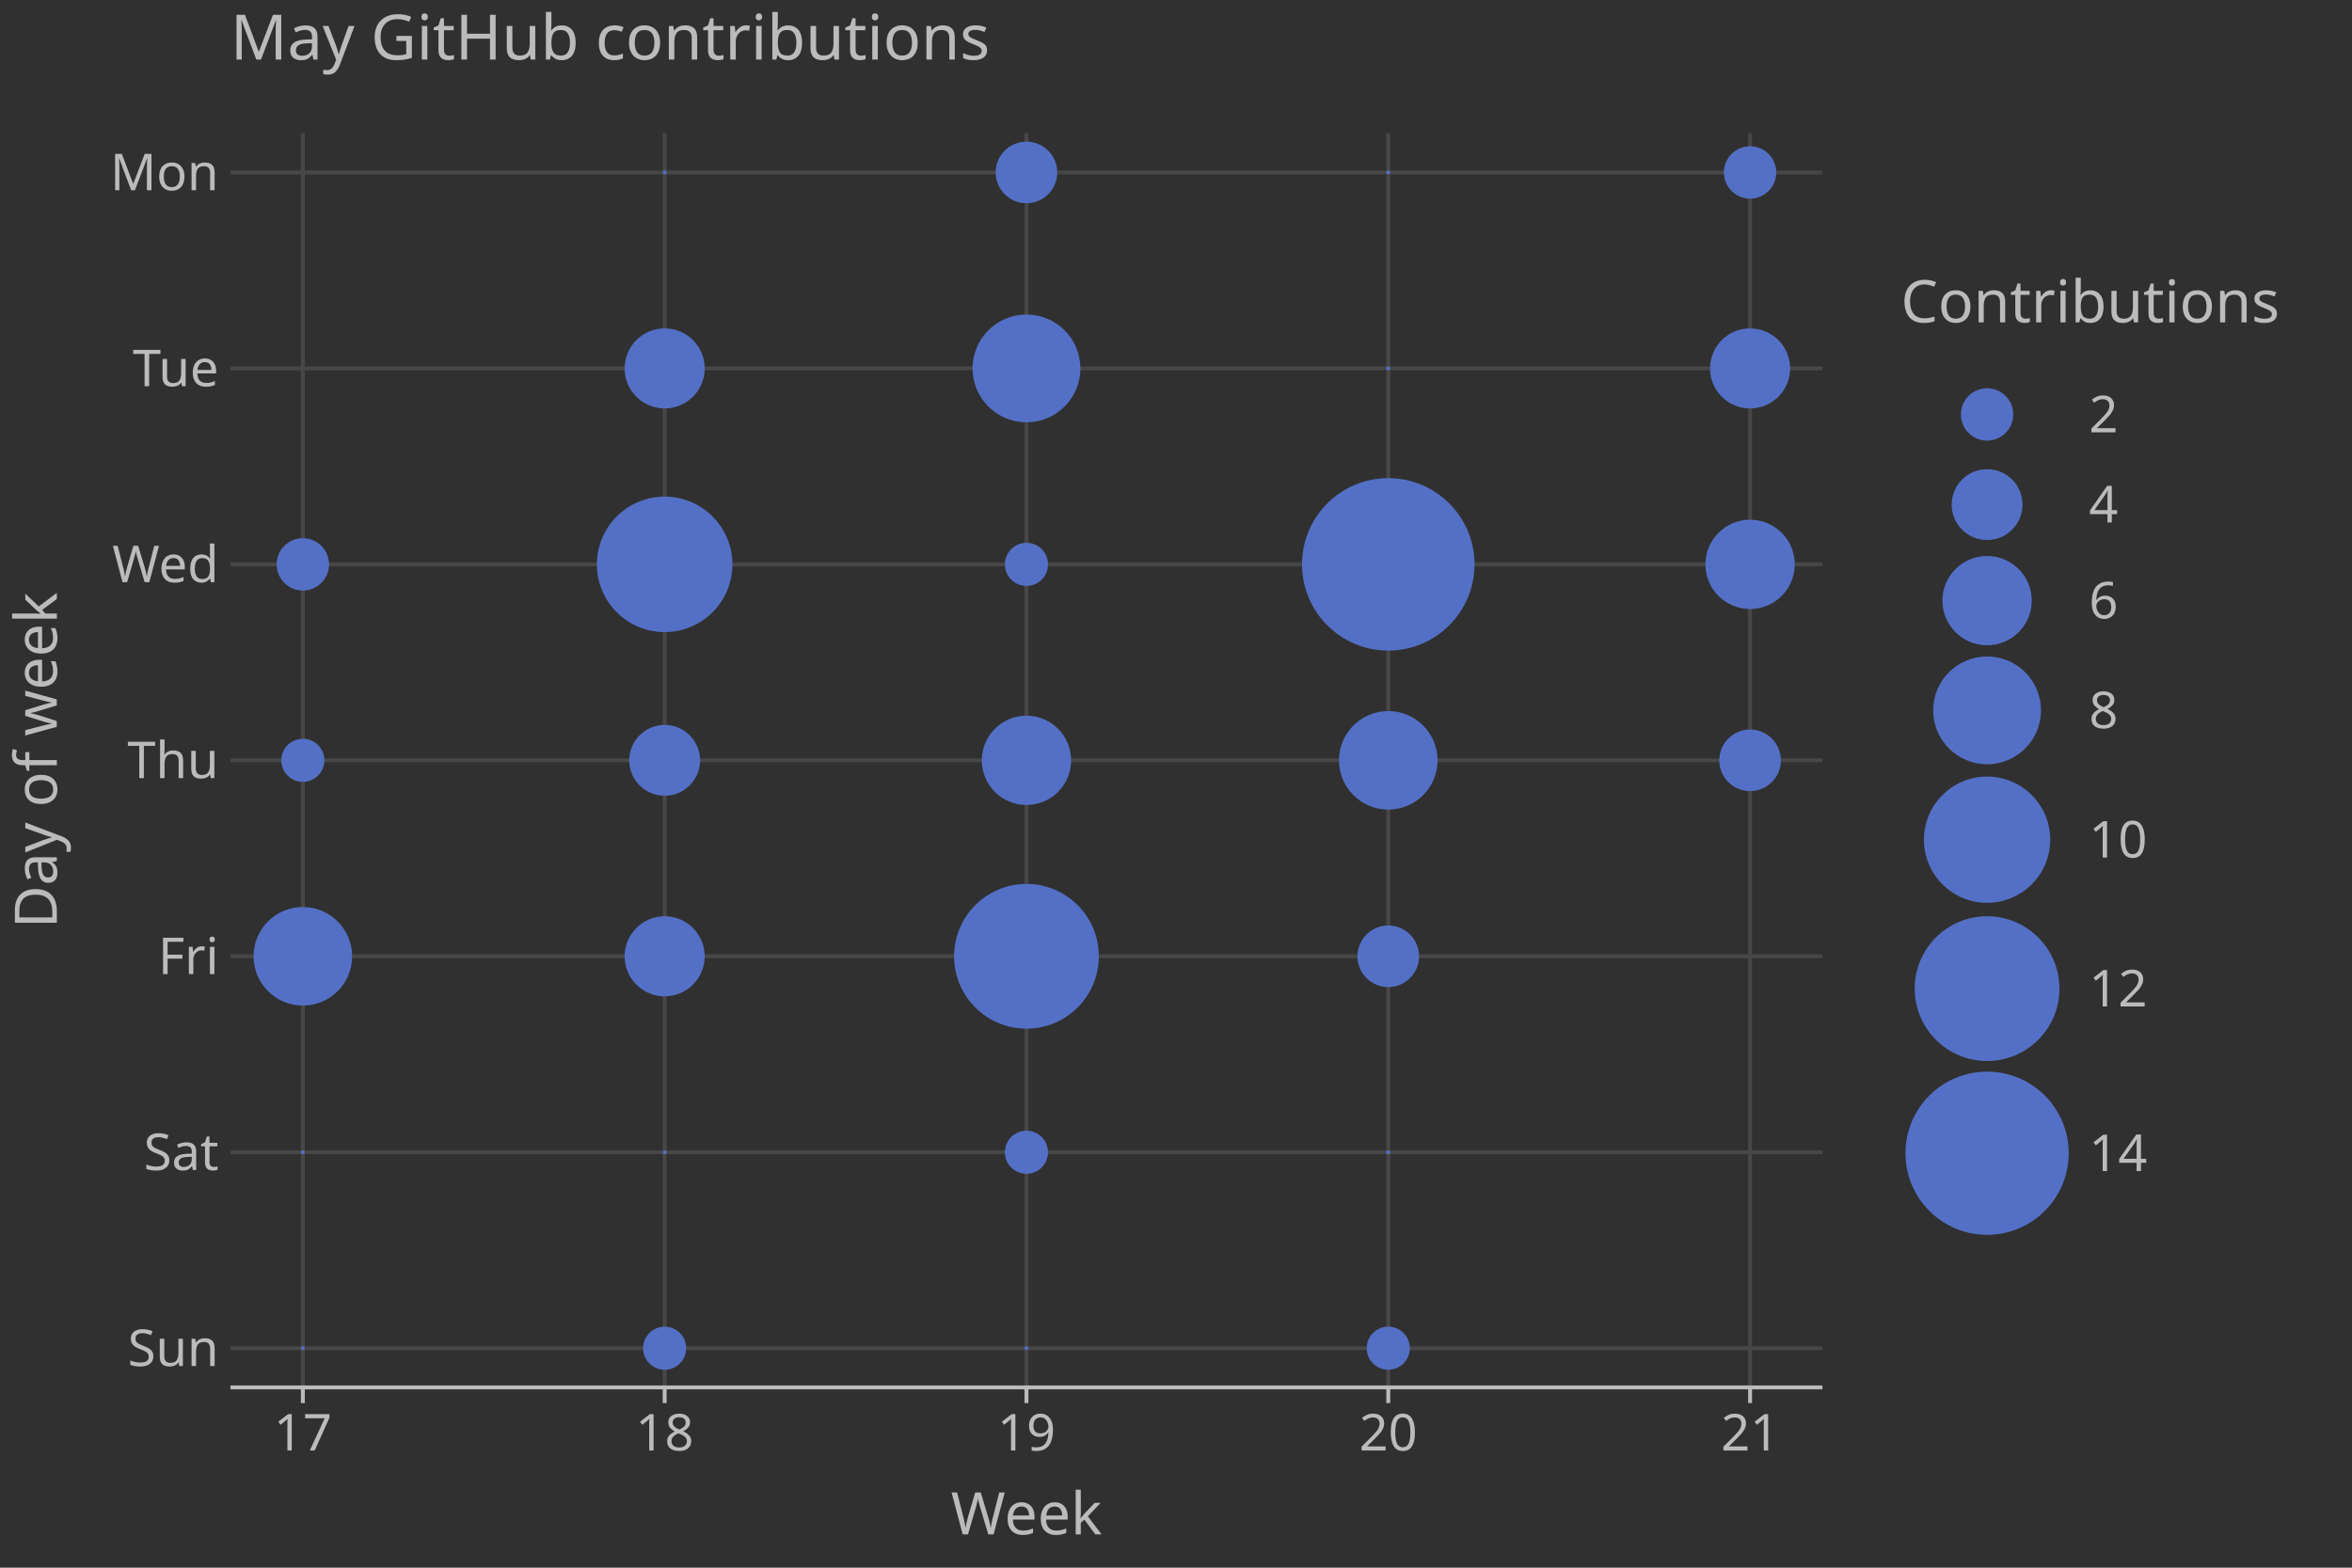
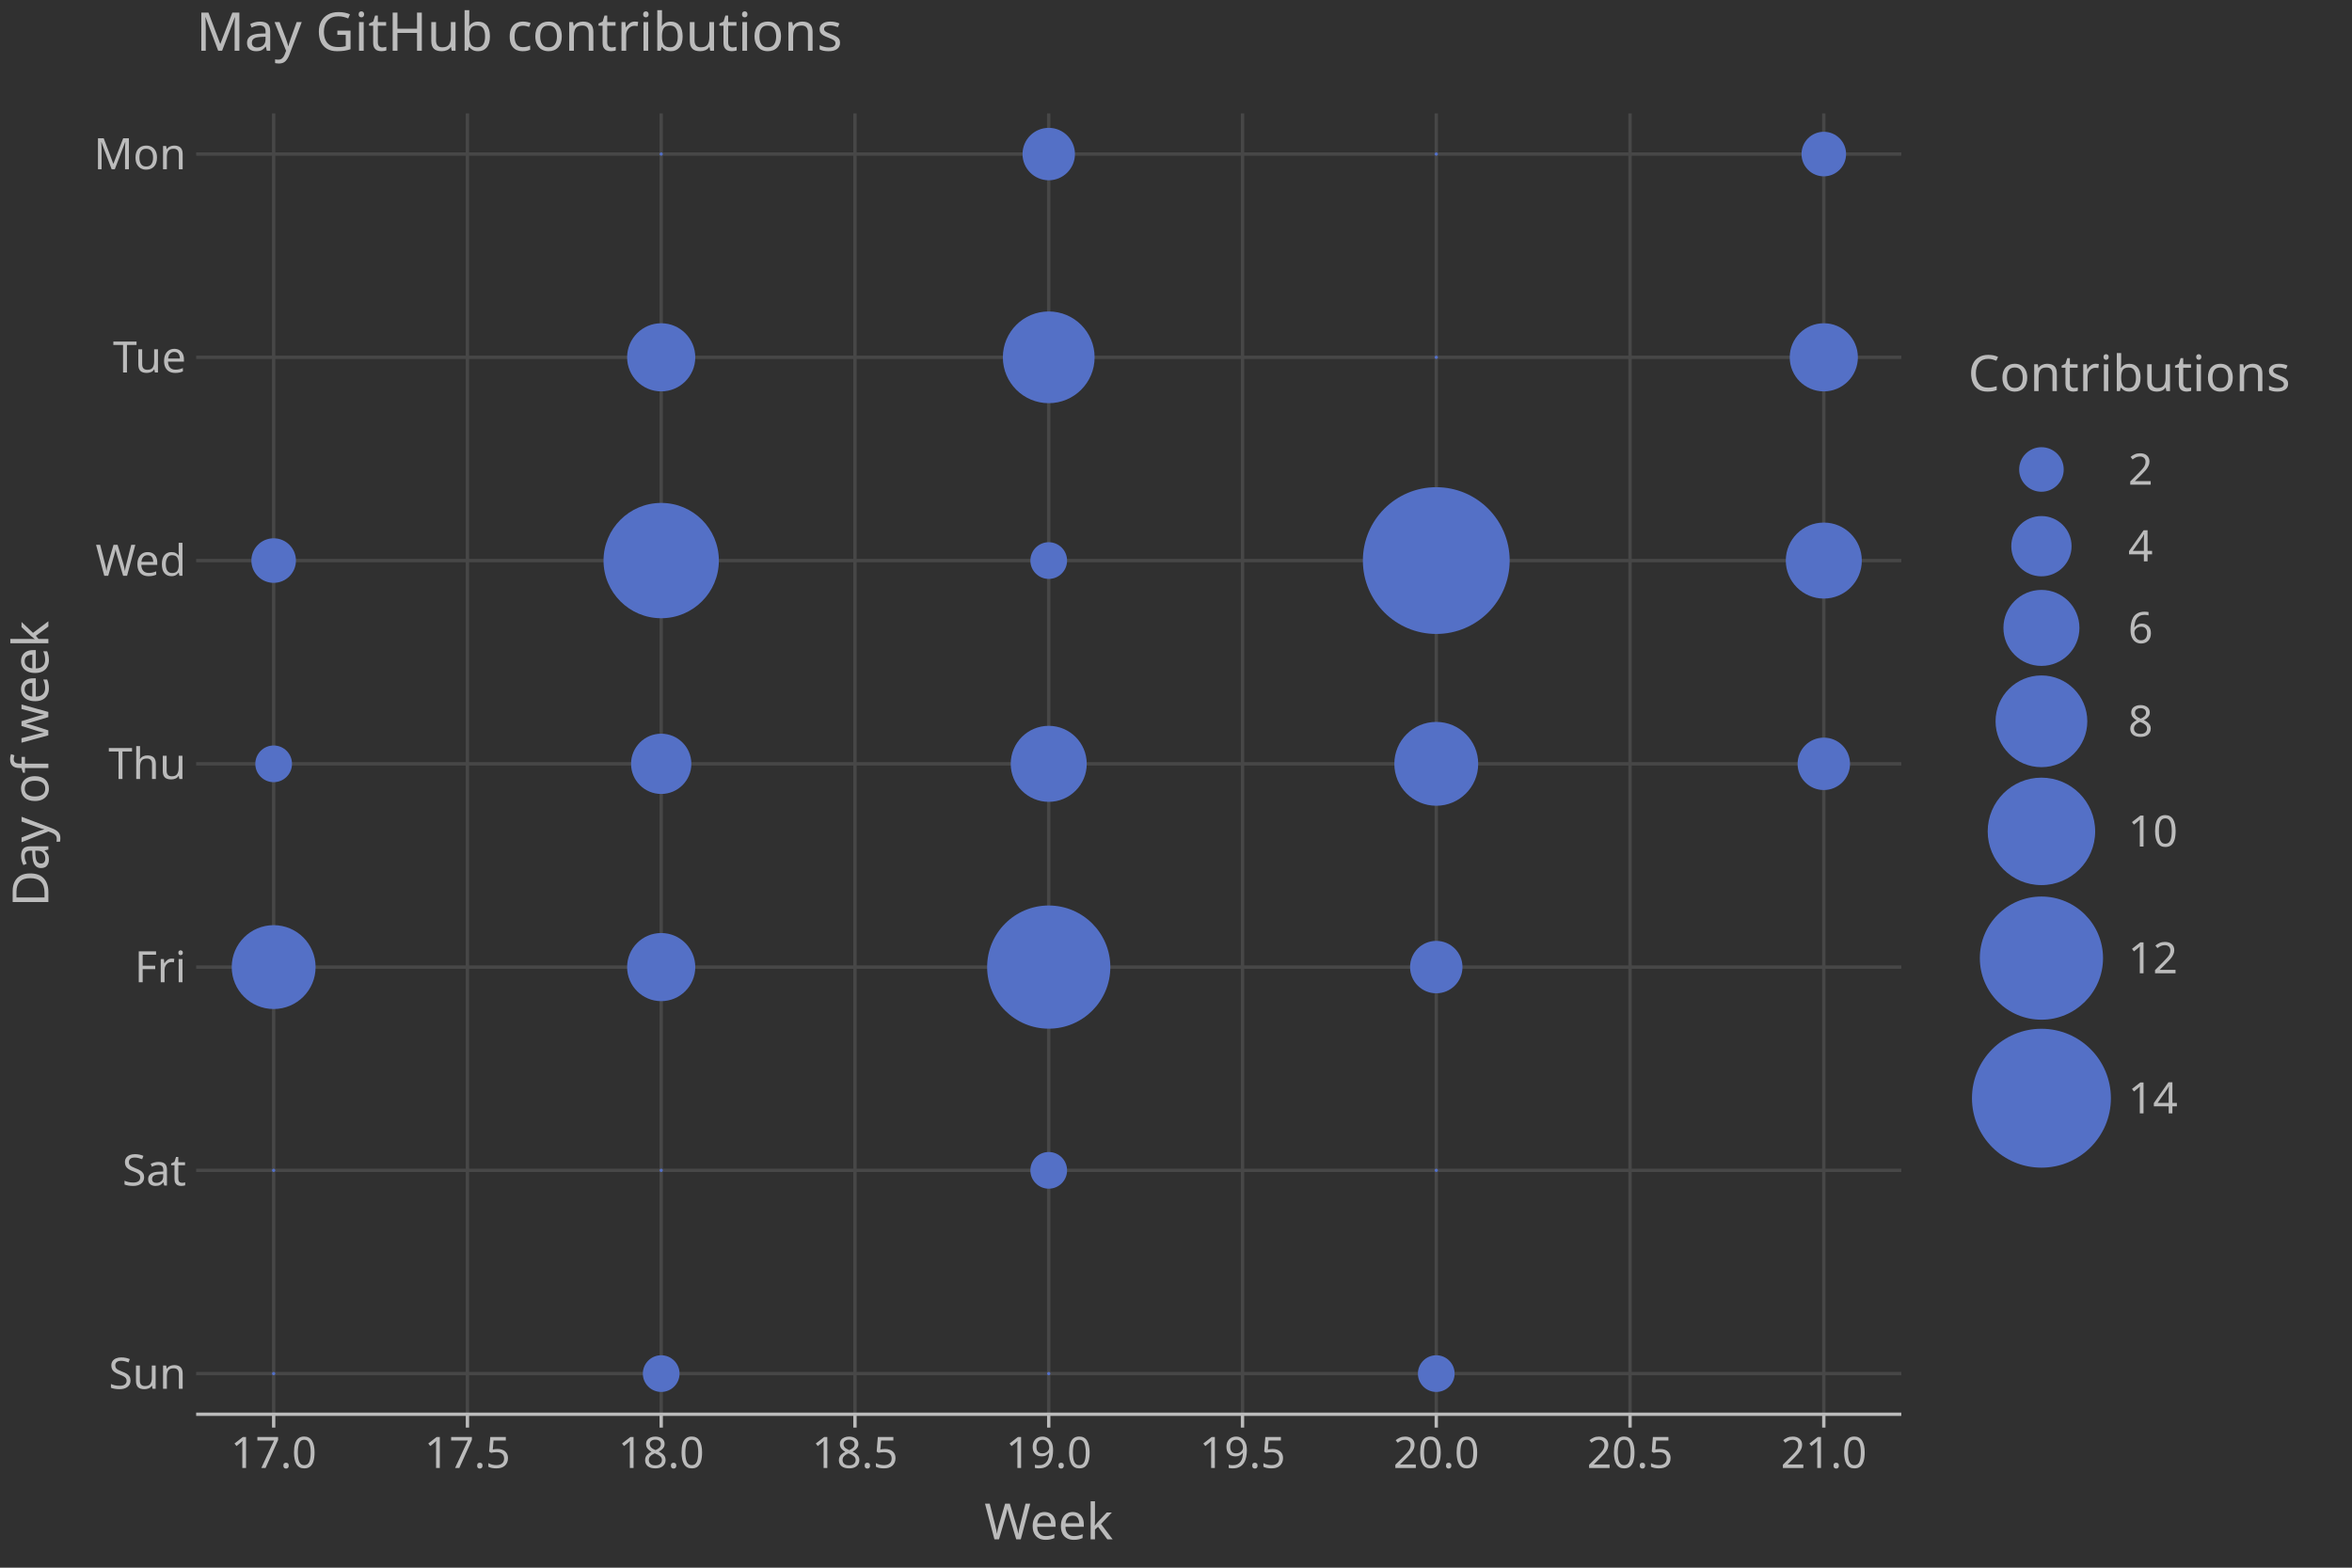
- <svg xmlns="http://www.w3.org/2000/svg" class="plt-container" width="600.0" height="400.0">
+ <svg xmlns="http://www.w3.org/2000/svg" class="plt-container" width="705.0" height="470.0">
  <style type="text/css">
  .plt-container {
   font-family: Lucida Grande, sans-serif;
   user-select: none;
   -webkit-user-select: none;
   -moz-user-select: none;
   -ms-user-select: none;
}
text {
   text-rendering: optimizeLegibility;
}
#xXxprefixXx0 .plot-title {
   fill: #bbbbbb;
   font-family: Lucida Grande, sans-serif;
   font-size: 16.0px;
   font-weight: normal;
   font-style: normal;   
}
#xXxprefixXx0 .plot-subtitle {
   fill: #bbbbbb;
   font-family: Lucida Grande, sans-serif;
   font-size: 15.0px;
   font-weight: normal;
   font-style: normal;   
}
#xXxprefixXx0 .plot-caption {
   fill: #bbbbbb;
   font-family: Lucida Grande, sans-serif;
   font-size: 13.0px;
   font-weight: normal;
   font-style: normal;   
}
#xXxprefixXx0 .legend-title {
   fill: #bbbbbb;
   font-family: Lucida Grande, sans-serif;
   font-size: 15.0px;
   font-weight: normal;
   font-style: normal;   
}
#xXxprefixXx0 .legend-item {
   fill: #bbbbbb;
   font-family: Lucida Grande, sans-serif;
   font-size: 13.0px;
   font-weight: normal;
   font-style: normal;   
}
#xXxprefixXx0 .axis-title-x {
   fill: #bbbbbb;
   font-family: Lucida Grande, sans-serif;
   font-size: 15.0px;
   font-weight: normal;
   font-style: normal;   
}
#xXxprefixXx0 .axis-text-x {
   fill: #bbbbbb;
   font-family: Lucida Grande, sans-serif;
   font-size: 13.0px;
   font-weight: normal;
   font-style: normal;   
}
#xXxprefixXx2 .axis-tooltip-text-x {
   fill: #303030;
   font-family: Lucida Grande, sans-serif;
   font-size: 13.0px;
   font-weight: normal;
   font-style: normal;   
}
#xXxprefixXx0 .axis-title-y {
   fill: #bbbbbb;
   font-family: Lucida Grande, sans-serif;
   font-size: 15.0px;
   font-weight: normal;
   font-style: normal;   
}
#xXxprefixXx0 .axis-text-y {
   fill: #bbbbbb;
   font-family: Lucida Grande, sans-serif;
   font-size: 13.0px;
   font-weight: normal;
   font-style: normal;   
}
#xXxprefixXx2 .axis-tooltip-text-y {
   fill: #303030;
   font-family: Lucida Grande, sans-serif;
   font-size: 13.0px;
   font-weight: normal;
   font-style: normal;   
}
#xXxprefixXx0 .facet-strip-text-x {
   fill: #bbbbbb;
   font-family: Lucida Grande, sans-serif;
   font-size: 13.0px;
   font-weight: normal;
   font-style: normal;   
}
#xXxprefixXx0 .facet-strip-text-y {
   fill: #bbbbbb;
   font-family: Lucida Grande, sans-serif;
   font-size: 13.0px;
   font-weight: normal;
   font-style: normal;   
}
#xXxprefixXx2 .tooltip-text {
   fill: #bbbbbb;
   font-family: Lucida Grande, sans-serif;
   font-size: 13.0px;
   font-weight: normal;
   font-style: normal;   
}
#xXxprefixXx2 .tooltip-title {
   fill: #bbbbbb;
   font-family: Lucida Grande, sans-serif;
   font-size: 13.0px;
   font-weight: bold;
   font-style: normal;   
}
#xXxprefixXx2 .tooltip-label {
   fill: #bbbbbb;
   font-family: Lucida Grande, sans-serif;
   font-size: 13.0px;
   font-weight: bold;
   font-style: normal;   
}

  </style>
  <g id="xXxprefixXx0">
-     <path fill-rule="evenodd" fill="rgb(48,48,48)" fill-opacity="1.0" d="M0.0 0.0 L0.0 400.0 L600.0 400.0 L600.0 0.0 Z">
+     <path fill-rule="evenodd" fill="rgb(48,48,48)" fill-opacity="1.0" d="M0.0 0.0 L0.0 470.0 L705.0 470.0 L705.0 0.0 Z">
    </path>
    <g transform="translate(23.0 34.0 ) ">
-       <g transform="translate(35.79618 320.0 ) ">
-         <line x1="18.46" y1="-0.0" x2="18.46" y2="-320.0" stroke="rgb(71,71,71)" stroke-opacity="1.0" stroke-width="1.0">
-         </line>
-         <line x1="110.758" y1="-0.0" x2="110.758" y2="-320.0" stroke="rgb(71,71,71)" stroke-opacity="1.0" stroke-width="1.0">
-         </line>
-         <line x1="203.056" y1="-0.0" x2="203.056" y2="-320.0" stroke="rgb(71,71,71)" stroke-opacity="1.0" stroke-width="1.0">
-         </line>
-         <line x1="295.354" y1="-0.0" x2="295.354" y2="-320.0" stroke="rgb(71,71,71)" stroke-opacity="1.0" stroke-width="1.0">
-         </line>
-         <line x1="387.653" y1="-0.0" x2="387.653" y2="-320.0" stroke="rgb(71,71,71)" stroke-opacity="1.0" stroke-width="1.0">
-         </line>
-         <g transform="translate(18.45965 0.0 ) ">
-           <line stroke-width="1.0" stroke="rgb(187,187,187)" stroke-opacity="1.0" x2="0.0" y2="4.0">
-           </line>
-           <g transform="translate(0.0 7.0 ) ">
-             <text class="axis-text-x" text-anchor="middle" dy="0.7em">
-             17
-             </text>
-           </g>
-         </g>
-         <g transform="translate(110.7579 0.0 ) ">
-           <line stroke-width="1.0" stroke="rgb(187,187,187)" stroke-opacity="1.0" x2="0.0" y2="4.0">
-           </line>
-           <g transform="translate(0.0 7.0 ) ">
-             <text class="axis-text-x" text-anchor="middle" dy="0.7em">
-             18
-             </text>
-           </g>
-         </g>
-         <g transform="translate(203.0562 0.0 ) ">
-           <line stroke-width="1.0" stroke="rgb(187,187,187)" stroke-opacity="1.0" x2="0.0" y2="4.0">
-           </line>
-           <g transform="translate(0.0 7.0 ) ">
-             <text class="axis-text-x" text-anchor="middle" dy="0.7em">
-             19
-             </text>
-           </g>
-         </g>
-         <g transform="translate(295.3545 0.0 ) ">
-           <line stroke-width="1.0" stroke="rgb(187,187,187)" stroke-opacity="1.0" x2="0.0" y2="4.0">
-           </line>
-           <g transform="translate(0.0 7.0 ) ">
-             <text class="axis-text-x" text-anchor="middle" dy="0.7em">
-             20
-             </text>
-           </g>
-         </g>
-         <g transform="translate(387.6527 0.0 ) ">
-           <line stroke-width="1.0" stroke="rgb(187,187,187)" stroke-opacity="1.0" x2="0.0" y2="4.0">
-           </line>
-           <g transform="translate(0.0 7.0 ) ">
-             <text class="axis-text-x" text-anchor="middle" dy="0.7em">
-             21
-             </text>
-           </g>
-         </g>
-         <line x1="0.0" y1="0.0" x2="406.112" y2="0.0" stroke-width="1.0" stroke="rgb(187,187,187)" stroke-opacity="1.0">
+       <g transform="translate(35.79618 390.0 ) ">
+         <line x1="23.232" y1="-0.0" x2="23.232" y2="-390.0" stroke="rgb(71,71,71)" stroke-opacity="1.0" stroke-width="1.0">
+         </line>
+         <line x1="81.313" y1="-0.0" x2="81.313" y2="-390.0" stroke="rgb(71,71,71)" stroke-opacity="1.0" stroke-width="1.0">
+         </line>
+         <line x1="139.394" y1="-0.0" x2="139.394" y2="-390.0" stroke="rgb(71,71,71)" stroke-opacity="1.0" stroke-width="1.0">
+         </line>
+         <line x1="197.475" y1="-0.0" x2="197.475" y2="-390.0" stroke="rgb(71,71,71)" stroke-opacity="1.0" stroke-width="1.0">
+         </line>
+         <line x1="255.556" y1="-0.0" x2="255.556" y2="-390.0" stroke="rgb(71,71,71)" stroke-opacity="1.0" stroke-width="1.0">
+         </line>
+         <line x1="313.637" y1="-0.0" x2="313.637" y2="-390.0" stroke="rgb(71,71,71)" stroke-opacity="1.0" stroke-width="1.0">
+         </line>
+         <line x1="371.718" y1="-0.0" x2="371.718" y2="-390.0" stroke="rgb(71,71,71)" stroke-opacity="1.0" stroke-width="1.0">
+         </line>
+         <line x1="429.799" y1="-0.0" x2="429.799" y2="-390.0" stroke="rgb(71,71,71)" stroke-opacity="1.0" stroke-width="1.0">
+         </line>
+         <line x1="487.88" y1="-0.0" x2="487.88" y2="-390.0" stroke="rgb(71,71,71)" stroke-opacity="1.0" stroke-width="1.0">
+         </line>
+         <g transform="translate(23.23238 0.0 ) ">
+           <line stroke-width="1.0" stroke="rgb(187,187,187)" stroke-opacity="1.0" x2="0.0" y2="4.0">
+           </line>
+           <g transform="translate(0.0 7.0 ) ">
+             <text class="axis-text-x" text-anchor="middle" dy="0.7em">
+             17.0
+             </text>
+           </g>
+         </g>
+         <g transform="translate(81.31333 0.0 ) ">
+           <line stroke-width="1.0" stroke="rgb(187,187,187)" stroke-opacity="1.0" x2="0.0" y2="4.0">
+           </line>
+           <g transform="translate(0.0 7.0 ) ">
+             <text class="axis-text-x" text-anchor="middle" dy="0.7em">
+             17.5
+             </text>
+           </g>
+         </g>
+         <g transform="translate(139.3943 0.0 ) ">
+           <line stroke-width="1.0" stroke="rgb(187,187,187)" stroke-opacity="1.0" x2="0.0" y2="4.0">
+           </line>
+           <g transform="translate(0.0 7.0 ) ">
+             <text class="axis-text-x" text-anchor="middle" dy="0.7em">
+             18.0
+             </text>
+           </g>
+         </g>
+         <g transform="translate(197.4752 0.0 ) ">
+           <line stroke-width="1.0" stroke="rgb(187,187,187)" stroke-opacity="1.0" x2="0.0" y2="4.0">
+           </line>
+           <g transform="translate(0.0 7.0 ) ">
+             <text class="axis-text-x" text-anchor="middle" dy="0.7em">
+             18.5
+             </text>
+           </g>
+         </g>
+         <g transform="translate(255.5562 0.0 ) ">
+           <line stroke-width="1.0" stroke="rgb(187,187,187)" stroke-opacity="1.0" x2="0.0" y2="4.0">
+           </line>
+           <g transform="translate(0.0 7.0 ) ">
+             <text class="axis-text-x" text-anchor="middle" dy="0.7em">
+             19.0
+             </text>
+           </g>
+         </g>
+         <g transform="translate(313.6371 0.0 ) ">
+           <line stroke-width="1.0" stroke="rgb(187,187,187)" stroke-opacity="1.0" x2="0.0" y2="4.0">
+           </line>
+           <g transform="translate(0.0 7.0 ) ">
+             <text class="axis-text-x" text-anchor="middle" dy="0.7em">
+             19.5
+             </text>
+           </g>
+         </g>
+         <g transform="translate(371.7181 0.0 ) ">
+           <line stroke-width="1.0" stroke="rgb(187,187,187)" stroke-opacity="1.0" x2="0.0" y2="4.0">
+           </line>
+           <g transform="translate(0.0 7.0 ) ">
+             <text class="axis-text-x" text-anchor="middle" dy="0.7em">
+             20.0
+             </text>
+           </g>
+         </g>
+         <g transform="translate(429.799 0.0 ) ">
+           <line stroke-width="1.0" stroke="rgb(187,187,187)" stroke-opacity="1.0" x2="0.0" y2="4.0">
+           </line>
+           <g transform="translate(0.0 7.0 ) ">
+             <text class="axis-text-x" text-anchor="middle" dy="0.7em">
+             20.5
+             </text>
+           </g>
+         </g>
+         <g transform="translate(487.88 0.0 ) ">
+           <line stroke-width="1.0" stroke="rgb(187,187,187)" stroke-opacity="1.0" x2="0.0" y2="4.0">
+           </line>
+           <g transform="translate(0.0 7.0 ) ">
+             <text class="axis-text-x" text-anchor="middle" dy="0.7em">
+             21.0
+             </text>
+           </g>
+         </g>
+         <line x1="0.0" y1="0.0" x2="511.112" y2="0.0" stroke-width="1.0" stroke="rgb(187,187,187)" stroke-opacity="1.0">
        </line>
      </g>
      <g transform="translate(35.79618 0.0 ) ">
-         <line x1="0.0" y1="310.0" x2="406.112" y2="310.0" stroke="rgb(71,71,71)" stroke-opacity="1.0" stroke-width="1.0">
-         </line>
-         <line x1="0.0" y1="260.0" x2="406.112" y2="260.0" stroke="rgb(71,71,71)" stroke-opacity="1.0" stroke-width="1.0">
-         </line>
-         <line x1="0.0" y1="210.0" x2="406.112" y2="210.0" stroke="rgb(71,71,71)" stroke-opacity="1.0" stroke-width="1.0">
-         </line>
-         <line x1="0.0" y1="160.0" x2="406.112" y2="160.0" stroke="rgb(71,71,71)" stroke-opacity="1.0" stroke-width="1.0">
-         </line>
-         <line x1="0.0" y1="110.0" x2="406.112" y2="110.0" stroke="rgb(71,71,71)" stroke-opacity="1.0" stroke-width="1.0">
-         </line>
-         <line x1="0.0" y1="60.0" x2="406.112" y2="60.0" stroke="rgb(71,71,71)" stroke-opacity="1.0" stroke-width="1.0">
-         </line>
-         <line x1="0.0" y1="10.0" x2="406.112" y2="10.0" stroke="rgb(71,71,71)" stroke-opacity="1.0" stroke-width="1.0">
-         </line>
-         <g transform="translate(0.0 310.0 ) ">
+         <line x1="0.0" y1="377.812" x2="511.112" y2="377.812" stroke="rgb(71,71,71)" stroke-opacity="1.0" stroke-width="1.0">
+         </line>
+         <line x1="0.0" y1="316.875" x2="511.112" y2="316.875" stroke="rgb(71,71,71)" stroke-opacity="1.0" stroke-width="1.0">
+         </line>
+         <line x1="0.0" y1="255.938" x2="511.112" y2="255.938" stroke="rgb(71,71,71)" stroke-opacity="1.0" stroke-width="1.0">
+         </line>
+         <line x1="0.0" y1="195.0" x2="511.112" y2="195.0" stroke="rgb(71,71,71)" stroke-opacity="1.0" stroke-width="1.0">
+         </line>
+         <line x1="0.0" y1="134.062" x2="511.112" y2="134.062" stroke="rgb(71,71,71)" stroke-opacity="1.0" stroke-width="1.0">
+         </line>
+         <line x1="0.0" y1="73.125" x2="511.112" y2="73.125" stroke="rgb(71,71,71)" stroke-opacity="1.0" stroke-width="1.0">
+         </line>
+         <line x1="0.0" y1="12.188" x2="511.112" y2="12.188" stroke="rgb(71,71,71)" stroke-opacity="1.0" stroke-width="1.0">
+         </line>
+         <g transform="translate(0.0 377.8125 ) ">
          <g transform="translate(-3.0 0.0 ) ">
            <text class="axis-text-y" text-anchor="end" dy="0.35em">
            Sun
            </text>
          </g>
        </g>
-         <g transform="translate(0.0 260.0 ) ">
+         <g transform="translate(0.0 316.875 ) ">
          <g transform="translate(-3.0 0.0 ) ">
            <text class="axis-text-y" text-anchor="end" dy="0.35em">
            Sat
            </text>
          </g>
        </g>
-         <g transform="translate(0.0 210.0 ) ">
+         <g transform="translate(0.0 255.9375 ) ">
          <g transform="translate(-3.0 0.0 ) ">
            <text class="axis-text-y" text-anchor="end" dy="0.35em">
            Fri
            </text>
          </g>
        </g>
-         <g transform="translate(0.0 160.0 ) ">
+         <g transform="translate(0.0 195.0 ) ">
          <g transform="translate(-3.0 0.0 ) ">
            <text class="axis-text-y" text-anchor="end" dy="0.35em">
            Thu
            </text>
          </g>
        </g>
-         <g transform="translate(0.0 110.0 ) ">
+         <g transform="translate(0.0 134.0625 ) ">
          <g transform="translate(-3.0 0.0 ) ">
            <text class="axis-text-y" text-anchor="end" dy="0.35em">
            Wed
            </text>
          </g>
        </g>
-         <g transform="translate(0.0 60.0 ) ">
+         <g transform="translate(0.0 73.125 ) ">
          <g transform="translate(-3.0 0.0 ) ">
            <text class="axis-text-y" text-anchor="end" dy="0.35em">
            Tue
            </text>
          </g>
        </g>
-         <g transform="translate(0.0 10.0 ) ">
+         <g transform="translate(0.0 12.1875 ) ">
          <g transform="translate(-3.0 0.0 ) ">
            <text class="axis-text-y" text-anchor="end" dy="0.35em">
            Mon
            </text>
          </g>
        </g>
      </g>
-       <g transform="translate(35.79618 0.0 ) " clip-path="url(#xXxprefixXx1)" clip-bounds-jfx="[rect (0.0, 0.0), (406.112, 320.0)]">
+       <g transform="translate(35.79618 0.0 ) " clip-path="url(#xXxprefixXx1)" clip-bounds-jfx="[rect (0.0, 0.0), (511.112, 390.0)]">
        <defs>
          <clipPath id="xXxprefixXx1">
-             <rect x="0.0" y="0.0" width="406.112" height="320.0">
+             <rect x="0.0" y="0.0" width="511.112" height="390.0">
            </rect>
          </clipPath>
        </defs>
        <g>
          <g>
-             <circle fill="#5470c6" stroke="#5470c6" stroke-opacity="0.0" stroke-width="0.0" cx="18.46" cy="110.0" r="6.679" />
-             <circle fill="#5470c6" stroke="#5470c6" stroke-opacity="0.0" stroke-width="0.0" cx="18.46" cy="160.0" r="5.5" />
-             <circle fill="#5470c6" stroke="#5470c6" stroke-opacity="0.0" stroke-width="0.0" cx="18.46" cy="210.0" r="12.571" />
-             <circle fill="#5470c6" stroke="#5470c6" stroke-opacity="0.0" stroke-width="0.0" cx="18.46" cy="260.0" r="0.5" />
-             <circle fill="#5470c6" stroke="#5470c6" stroke-opacity="0.0" stroke-width="0.0" cx="18.46" cy="310.0" r="0.5" />
-             <circle fill="#5470c6" stroke="#5470c6" stroke-opacity="0.0" stroke-width="0.0" cx="110.758" cy="10.0" r="0.5" />
-             <circle fill="#5470c6" stroke="#5470c6" stroke-opacity="0.0" stroke-width="0.0" cx="110.758" cy="60.0" r="10.214" />
-             <circle fill="#5470c6" stroke="#5470c6" stroke-opacity="0.0" stroke-width="0.0" cx="110.758" cy="110.0" r="17.286" />
-             <circle fill="#5470c6" stroke="#5470c6" stroke-opacity="0.0" stroke-width="0.0" cx="110.758" cy="160.0" r="9.036" />
-             <circle fill="#5470c6" stroke="#5470c6" stroke-opacity="0.0" stroke-width="0.0" cx="110.758" cy="210.0" r="10.214" />
-             <circle fill="#5470c6" stroke="#5470c6" stroke-opacity="0.0" stroke-width="0.0" cx="110.758" cy="260.0" r="0.5" />
-             <circle fill="#5470c6" stroke="#5470c6" stroke-opacity="0.0" stroke-width="0.0" cx="110.758" cy="310.0" r="5.5" />
-             <circle fill="#5470c6" stroke="#5470c6" stroke-opacity="0.0" stroke-width="0.0" cx="203.056" cy="10.0" r="7.857" />
-             <circle fill="#5470c6" stroke="#5470c6" stroke-opacity="0.0" stroke-width="0.0" cx="203.056" cy="60.0" r="13.75" />
-             <circle fill="#5470c6" stroke="#5470c6" stroke-opacity="0.0" stroke-width="0.0" cx="203.056" cy="110.0" r="5.5" />
-             <circle fill="#5470c6" stroke="#5470c6" stroke-opacity="0.0" stroke-width="0.0" cx="203.056" cy="160.0" r="11.393" />
-             <circle fill="#5470c6" stroke="#5470c6" stroke-opacity="0.0" stroke-width="0.0" cx="203.056" cy="210.0" r="18.464" />
-             <circle fill="#5470c6" stroke="#5470c6" stroke-opacity="0.0" stroke-width="0.0" cx="203.056" cy="260.0" r="5.5" />
-             <circle fill="#5470c6" stroke="#5470c6" stroke-opacity="0.0" stroke-width="0.0" cx="203.056" cy="310.0" r="0.5" />
-             <circle fill="#5470c6" stroke="#5470c6" stroke-opacity="0.0" stroke-width="0.0" cx="295.354" cy="10.0" r="0.5" />
-             <circle fill="#5470c6" stroke="#5470c6" stroke-opacity="0.0" stroke-width="0.0" cx="295.354" cy="60.0" r="0.5" />
-             <circle fill="#5470c6" stroke="#5470c6" stroke-opacity="0.0" stroke-width="0.0" cx="295.354" cy="110.0" r="22.0" />
-             <circle fill="#5470c6" stroke="#5470c6" stroke-opacity="0.0" stroke-width="0.0" cx="295.354" cy="160.0" r="12.571" />
-             <circle fill="#5470c6" stroke="#5470c6" stroke-opacity="0.0" stroke-width="0.0" cx="295.354" cy="210.0" r="7.857" />
-             <circle fill="#5470c6" stroke="#5470c6" stroke-opacity="0.0" stroke-width="0.0" cx="295.354" cy="260.0" r="0.5" />
-             <circle fill="#5470c6" stroke="#5470c6" stroke-opacity="0.0" stroke-width="0.0" cx="295.354" cy="310.0" r="5.5" />
-             <circle fill="#5470c6" stroke="#5470c6" stroke-opacity="0.0" stroke-width="0.0" cx="387.653" cy="10.0" r="6.679" />
-             <circle fill="#5470c6" stroke="#5470c6" stroke-opacity="0.0" stroke-width="0.0" cx="387.653" cy="60.0" r="10.214" />
-             <circle fill="#5470c6" stroke="#5470c6" stroke-opacity="0.0" stroke-width="0.0" cx="387.653" cy="110.0" r="11.393" />
-             <circle fill="#5470c6" stroke="#5470c6" stroke-opacity="0.0" stroke-width="0.0" cx="387.653" cy="160.0" r="7.857" />
+             <circle fill="#5470c6" stroke="#5470c6" stroke-opacity="0.0" stroke-width="0.0" cx="23.232" cy="134.062" r="6.679" />
+             <circle fill="#5470c6" stroke="#5470c6" stroke-opacity="0.0" stroke-width="0.0" cx="23.232" cy="195.0" r="5.5" />
+             <circle fill="#5470c6" stroke="#5470c6" stroke-opacity="0.0" stroke-width="0.0" cx="23.232" cy="255.938" r="12.571" />
+             <circle fill="#5470c6" stroke="#5470c6" stroke-opacity="0.0" stroke-width="0.0" cx="23.232" cy="316.875" r="0.5" />
+             <circle fill="#5470c6" stroke="#5470c6" stroke-opacity="0.0" stroke-width="0.0" cx="23.232" cy="377.812" r="0.5" />
+             <circle fill="#5470c6" stroke="#5470c6" stroke-opacity="0.0" stroke-width="0.0" cx="139.394" cy="12.188" r="0.5" />
+             <circle fill="#5470c6" stroke="#5470c6" stroke-opacity="0.0" stroke-width="0.0" cx="139.394" cy="73.125" r="10.214" />
+             <circle fill="#5470c6" stroke="#5470c6" stroke-opacity="0.0" stroke-width="0.0" cx="139.394" cy="134.062" r="17.286" />
+             <circle fill="#5470c6" stroke="#5470c6" stroke-opacity="0.0" stroke-width="0.0" cx="139.394" cy="195.0" r="9.036" />
+             <circle fill="#5470c6" stroke="#5470c6" stroke-opacity="0.0" stroke-width="0.0" cx="139.394" cy="255.938" r="10.214" />
+             <circle fill="#5470c6" stroke="#5470c6" stroke-opacity="0.0" stroke-width="0.0" cx="139.394" cy="316.875" r="0.5" />
+             <circle fill="#5470c6" stroke="#5470c6" stroke-opacity="0.0" stroke-width="0.0" cx="139.394" cy="377.812" r="5.5" />
+             <circle fill="#5470c6" stroke="#5470c6" stroke-opacity="0.0" stroke-width="0.0" cx="255.556" cy="12.188" r="7.857" />
+             <circle fill="#5470c6" stroke="#5470c6" stroke-opacity="0.0" stroke-width="0.0" cx="255.556" cy="73.125" r="13.75" />
+             <circle fill="#5470c6" stroke="#5470c6" stroke-opacity="0.0" stroke-width="0.0" cx="255.556" cy="134.062" r="5.5" />
+             <circle fill="#5470c6" stroke="#5470c6" stroke-opacity="0.0" stroke-width="0.0" cx="255.556" cy="195.0" r="11.393" />
+             <circle fill="#5470c6" stroke="#5470c6" stroke-opacity="0.0" stroke-width="0.0" cx="255.556" cy="255.938" r="18.464" />
+             <circle fill="#5470c6" stroke="#5470c6" stroke-opacity="0.0" stroke-width="0.0" cx="255.556" cy="316.875" r="5.5" />
+             <circle fill="#5470c6" stroke="#5470c6" stroke-opacity="0.0" stroke-width="0.0" cx="255.556" cy="377.812" r="0.5" />
+             <circle fill="#5470c6" stroke="#5470c6" stroke-opacity="0.0" stroke-width="0.0" cx="371.718" cy="12.188" r="0.5" />
+             <circle fill="#5470c6" stroke="#5470c6" stroke-opacity="0.0" stroke-width="0.0" cx="371.718" cy="73.125" r="0.5" />
+             <circle fill="#5470c6" stroke="#5470c6" stroke-opacity="0.0" stroke-width="0.0" cx="371.718" cy="134.062" r="22.0" />
+             <circle fill="#5470c6" stroke="#5470c6" stroke-opacity="0.0" stroke-width="0.0" cx="371.718" cy="195.0" r="12.571" />
+             <circle fill="#5470c6" stroke="#5470c6" stroke-opacity="0.0" stroke-width="0.0" cx="371.718" cy="255.938" r="7.857" />
+             <circle fill="#5470c6" stroke="#5470c6" stroke-opacity="0.0" stroke-width="0.0" cx="371.718" cy="316.875" r="0.5" />
+             <circle fill="#5470c6" stroke="#5470c6" stroke-opacity="0.0" stroke-width="0.0" cx="371.718" cy="377.812" r="5.5" />
+             <circle fill="#5470c6" stroke="#5470c6" stroke-opacity="0.0" stroke-width="0.0" cx="487.88" cy="12.188" r="6.679" />
+             <circle fill="#5470c6" stroke="#5470c6" stroke-opacity="0.0" stroke-width="0.0" cx="487.88" cy="73.125" r="10.214" />
+             <circle fill="#5470c6" stroke="#5470c6" stroke-opacity="0.0" stroke-width="0.0" cx="487.88" cy="134.062" r="11.393" />
+             <circle fill="#5470c6" stroke="#5470c6" stroke-opacity="0.0" stroke-width="0.0" cx="487.88" cy="195.0" r="7.857" />
          </g>
        </g>
      </g>
    </g>
    <g transform="translate(58.79618 15.2 ) ">
      <text class="plot-title" y="0.0">
      May GitHub contributions
      </text>
    </g>
-     <g transform="translate(14.5 194.0 ) rotate(-90.0 ) ">
+     <g transform="translate(14.5 229.0 ) rotate(-90.0 ) ">
      <text class="axis-title-y" y="0.0" text-anchor="middle">
      Day of week
      </text>
    </g>
-     <g transform="translate(261.8524 391.5 ) ">
+     <g transform="translate(314.3524 461.5 ) ">
      <text class="axis-title-x" y="0.0" text-anchor="middle">
      Week
      </text>
    </g>
-     <g transform="translate(474.9086 61.75 ) ">
+     <g transform="translate(579.9086 96.75 ) ">
      <rect x="5.0" y="5.0" height="254.5" width="115.091" stroke="rgb(187,187,187)" stroke-opacity="1.0" stroke-width="0.0" fill="rgb(48,48,48)" fill-opacity="1.0">
      </rect>
      <g transform="translate(10.0 10.0 ) ">
        <g transform="translate(0.0 10.5 ) ">
          <text class="legend-title" y="0.0">
          Contributions
          </text>
        </g>
        <g transform="translate(0.0 22.5 ) ">
          <g transform="">
            <g>
              <rect x="0.0" y="0.0" height="23.0" width="44.0" stroke-width="0.0" fill="rgb(48,48,48)" fill-opacity="1.0">
              </rect>
              <g transform="translate(1.0 1.0 ) ">
                <g>
                  <g>
                    <circle fill="#5470c6" stroke="#5470c6" stroke-opacity="0.0" stroke-width="0.0" cx="21.0" cy="10.5" r="6.679" />
                  </g>
                </g>
              </g>
              <rect x="0.0" y="0.0" height="23.0" width="44.0" stroke="rgb(48,48,48)" stroke-opacity="1.0" stroke-width="1.0" fill-opacity="0.0">
              </rect>
            </g>
            <g transform="translate(47.9903 16.05 ) ">
              <text class="legend-item" y="0.0">
              2
              </text>
            </g>
          </g>
          <g transform="translate(0.0 23.0 ) ">
            <g>
              <rect x="0.0" y="0.0" height="23.0" width="44.0" stroke-width="0.0" fill="rgb(48,48,48)" fill-opacity="1.0">
              </rect>
              <g transform="translate(1.0 1.0 ) ">
                <g>
                  <g>
                    <circle fill="#5470c6" stroke="#5470c6" stroke-opacity="0.0" stroke-width="0.0" cx="21.0" cy="10.5" r="9.036" />
                  </g>
                </g>
              </g>
              <rect x="0.0" y="0.0" height="23.0" width="44.0" stroke="rgb(48,48,48)" stroke-opacity="1.0" stroke-width="1.0" fill-opacity="0.0">
              </rect>
            </g>
            <g transform="translate(47.9903 16.05 ) ">
              <text class="legend-item" y="0.0">
              4
              </text>
            </g>
          </g>
          <g transform="translate(0.0 46.0 ) ">
            <g>
              <rect x="0.0" y="0.0" height="26.0" width="44.0" stroke-width="0.0" fill="rgb(48,48,48)" fill-opacity="1.0">
              </rect>
              <g transform="translate(1.0 1.0 ) ">
                <g>
                  <g>
                    <circle fill="#5470c6" stroke="#5470c6" stroke-opacity="0.0" stroke-width="0.0" cx="21.0" cy="12.0" r="11.393" />
                  </g>
                </g>
              </g>
              <rect x="0.0" y="0.0" height="26.0" width="44.0" stroke="rgb(48,48,48)" stroke-opacity="1.0" stroke-width="1.0" fill-opacity="0.0">
              </rect>
            </g>
            <g transform="translate(47.9903 17.55 ) ">
              <text class="legend-item" y="0.0">
              6
              </text>
            </g>
          </g>
          <g transform="translate(0.0 72.0 ) ">
            <g>
              <rect x="0.0" y="0.0" height="30.0" width="44.0" stroke-width="0.0" fill="rgb(48,48,48)" fill-opacity="1.0">
              </rect>
              <g transform="translate(1.0 1.0 ) ">
                <g>
                  <g>
                    <circle fill="#5470c6" stroke="#5470c6" stroke-opacity="0.0" stroke-width="0.0" cx="21.0" cy="14.0" r="13.75" />
                  </g>
                </g>
              </g>
              <rect x="0.0" y="0.0" height="30.0" width="44.0" stroke="rgb(48,48,48)" stroke-opacity="1.0" stroke-width="1.0" fill-opacity="0.0">
              </rect>
            </g>
            <g transform="translate(47.9903 19.55 ) ">
              <text class="legend-item" y="0.0">
              8
              </text>
            </g>
          </g>
          <g transform="translate(0.0 102.0 ) ">
            <g>
              <rect x="0.0" y="0.0" height="36.0" width="44.0" stroke-width="0.0" fill="rgb(48,48,48)" fill-opacity="1.0">
              </rect>
              <g transform="translate(1.0 1.0 ) ">
                <g>
                  <g>
                    <circle fill="#5470c6" stroke="#5470c6" stroke-opacity="0.0" stroke-width="0.0" cx="21.0" cy="17.0" r="16.107" />
                  </g>
                </g>
              </g>
              <rect x="0.0" y="0.0" height="36.0" width="44.0" stroke="rgb(48,48,48)" stroke-opacity="1.0" stroke-width="1.0" fill-opacity="0.0">
              </rect>
            </g>
            <g transform="translate(47.9903 22.55 ) ">
              <text class="legend-item" y="0.0">
              10
              </text>
            </g>
          </g>
          <g transform="translate(0.0 138.0 ) ">
            <g>
              <rect x="0.0" y="0.0" height="40.0" width="44.0" stroke-width="0.0" fill="rgb(48,48,48)" fill-opacity="1.0">
              </rect>
              <g transform="translate(1.0 1.0 ) ">
                <g>
                  <g>
                    <circle fill="#5470c6" stroke="#5470c6" stroke-opacity="0.0" stroke-width="0.0" cx="21.0" cy="19.0" r="18.464" />
                  </g>
                </g>
              </g>
              <rect x="0.0" y="0.0" height="40.0" width="44.0" stroke="rgb(48,48,48)" stroke-opacity="1.0" stroke-width="1.0" fill-opacity="0.0">
              </rect>
            </g>
            <g transform="translate(47.9903 24.55 ) ">
              <text class="legend-item" y="0.0">
              12
              </text>
            </g>
          </g>
          <g transform="translate(0.0 178.0 ) ">
            <g>
              <rect x="0.0" y="0.0" height="44.0" width="44.0" stroke-width="0.0" fill="rgb(48,48,48)" fill-opacity="1.0">
              </rect>
              <g transform="translate(1.0 1.0 ) ">
                <g>
                  <g>
                    <circle fill="#5470c6" stroke="#5470c6" stroke-opacity="0.0" stroke-width="0.0" cx="21.0" cy="21.0" r="20.821" />
                  </g>
                </g>
              </g>
              <rect x="0.0" y="0.0" height="44.0" width="44.0" stroke="rgb(48,48,48)" stroke-opacity="1.0" stroke-width="1.0" fill-opacity="0.0">
              </rect>
            </g>
            <g transform="translate(47.9903 26.55 ) ">
              <text class="legend-item" y="0.0">
              14
              </text>
            </g>
          </g>
        </g>
      </g>
    </g>
-     <path fill="rgb(0,0,0)" fill-opacity="0.0" stroke="rgb(187,187,187)" stroke-opacity="1.0" stroke-width="0.0" d="M0.0 0.0 L0.0 400.0 L600.0 400.0 L600.0 0.0 Z">
+     <path fill="rgb(0,0,0)" fill-opacity="0.0" stroke="rgb(187,187,187)" stroke-opacity="1.0" stroke-width="0.0" d="M0.0 0.0 L0.0 470.0 L705.0 470.0 L705.0 0.0 Z">
    </path>
  </g>
  <g id="xXxprefixXx2">
  </g>
</svg>
